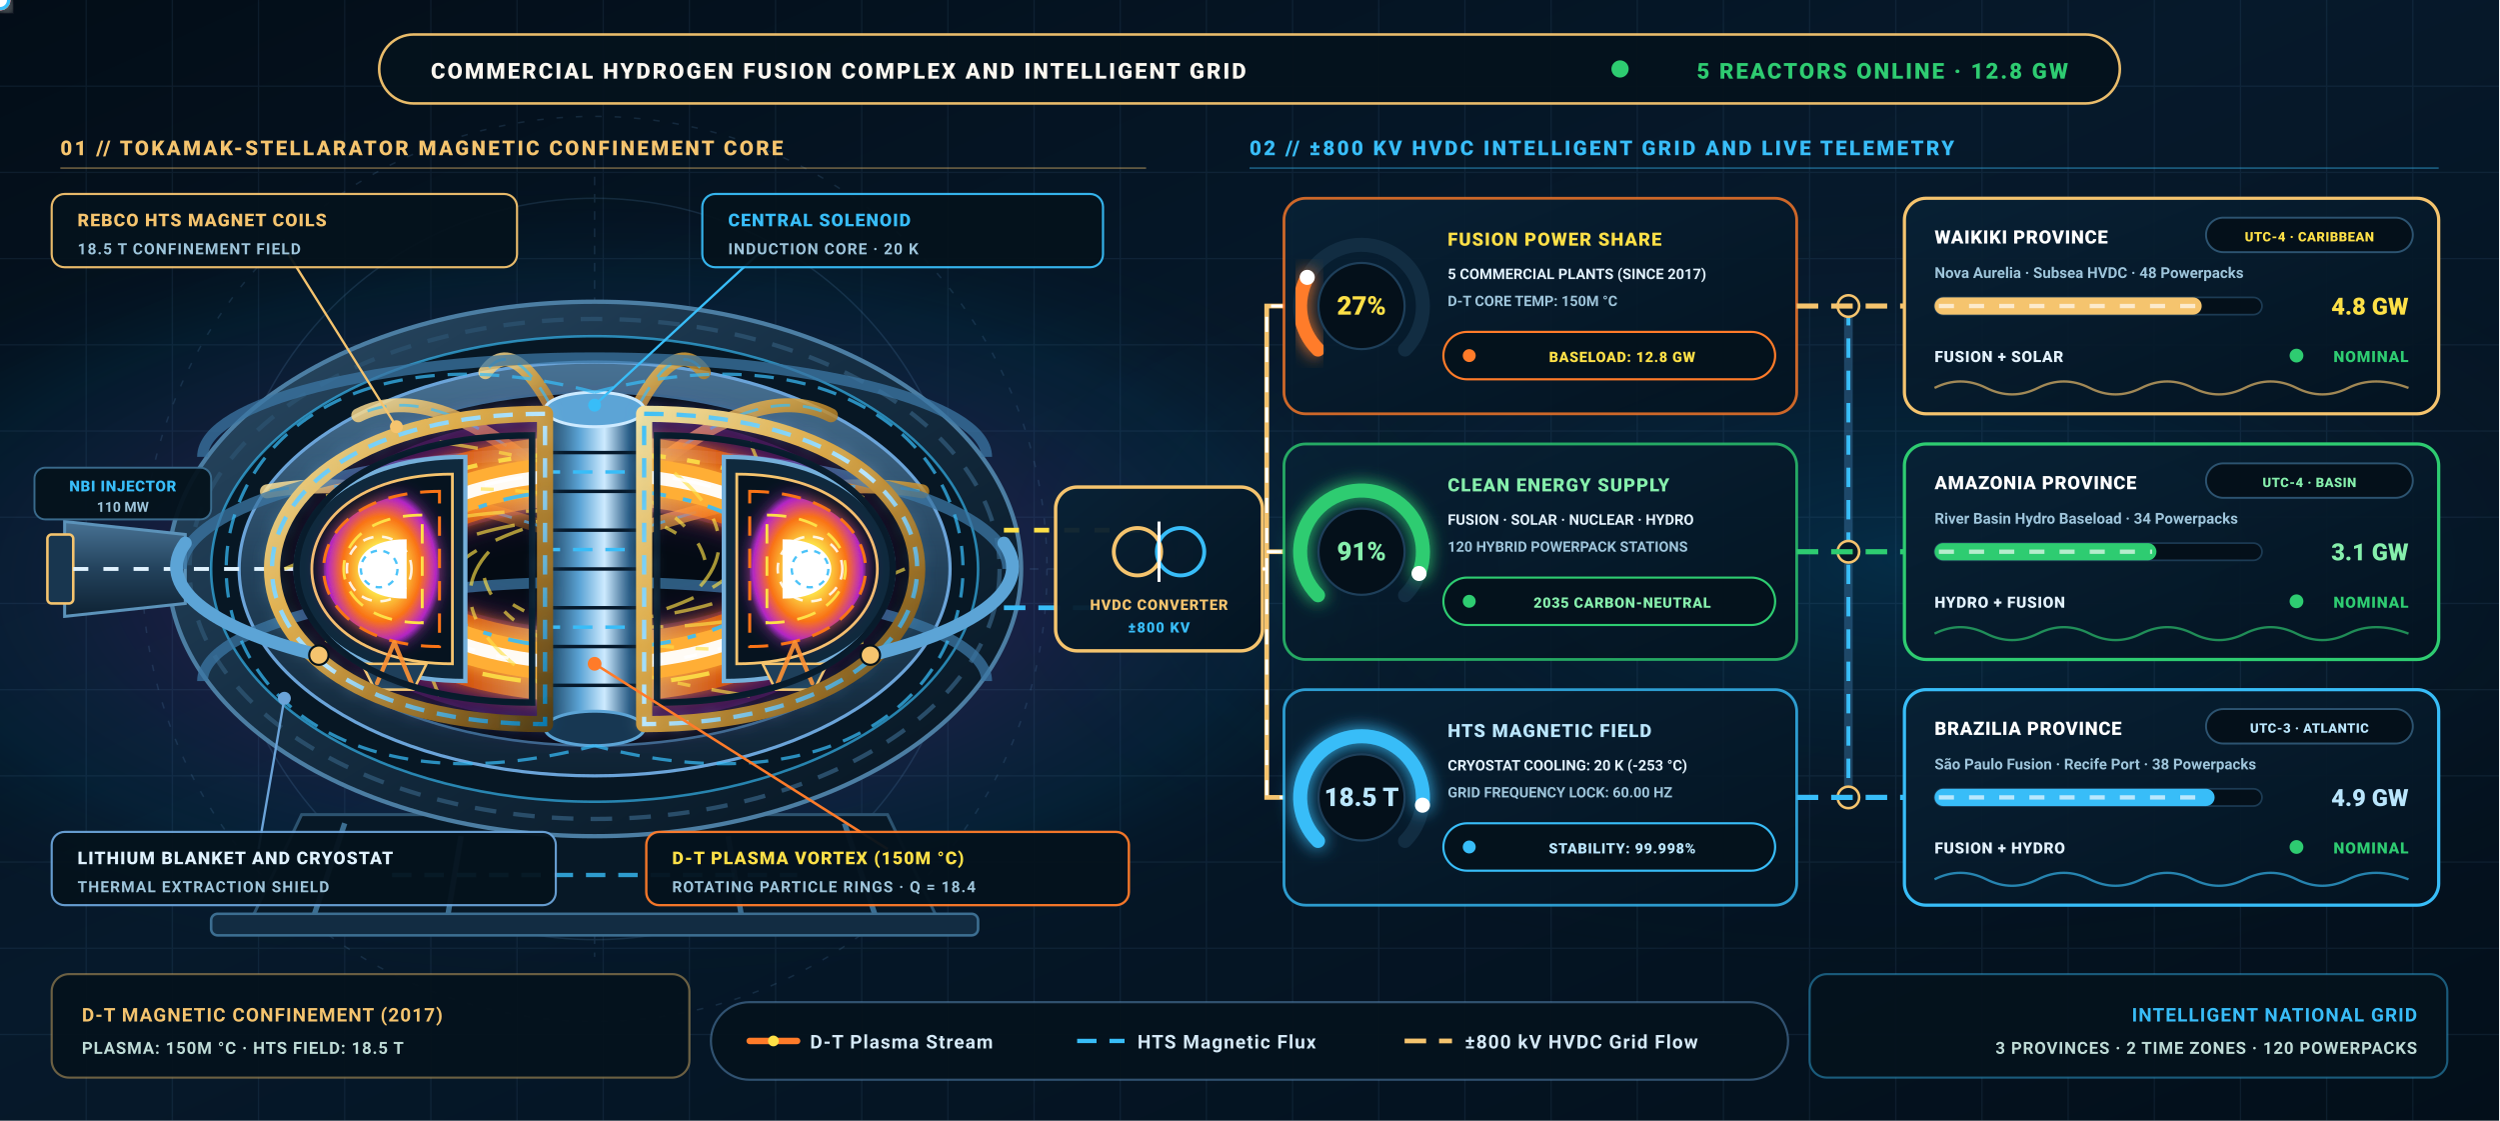
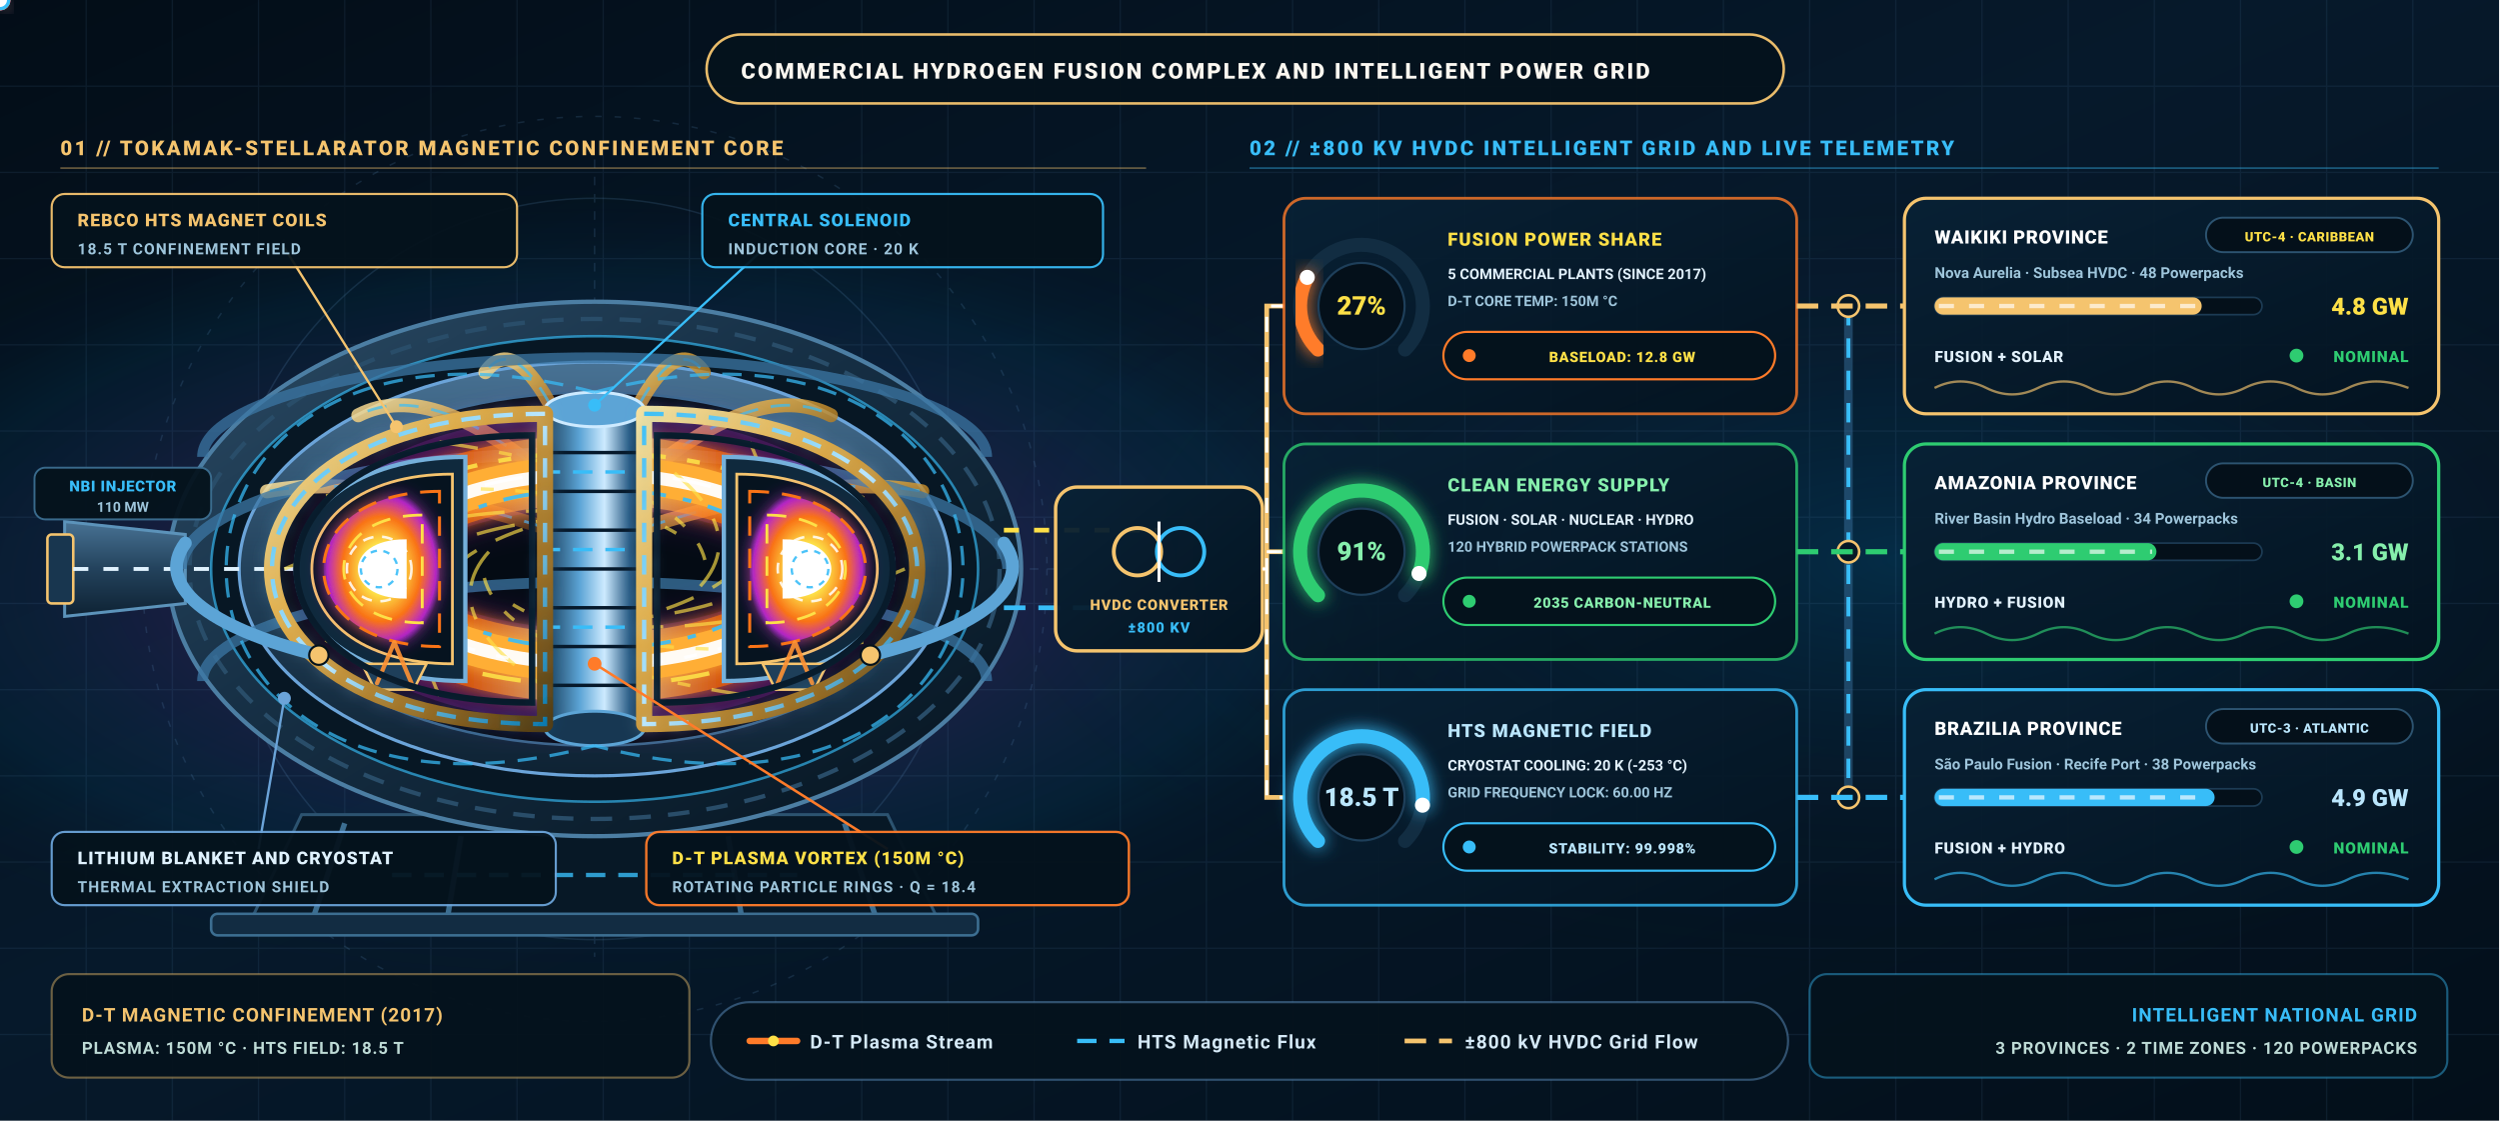
<svg xmlns="http://www.w3.org/2000/svg" class="ill" viewBox="0 0 1160 520">
  <defs>
    <clipPath id="fg-clip-en">
      <rect width="1160" height="520" />
    </clipPath>
    <clipPath id="fg-clip-en-plasma-torus">
      <path d="M126,264 A150,72 0 1,0 426,264 A150,72 0 1,0 126,264 Z M230,264 A46,21 0 1,1 322,264 A46,21 0 1,1 230,264 Z" fill-rule="evenodd" />
    </clipPath>
    <style>
            @keyframes fg-pulse {
                0%, 100% { opacity: 0.82; transform: scale(0.985); }
                50% { opacity: 1; transform: scale(1.025); }
            }
            @keyframes fg-core-pulse {
                0%, 100% { opacity: 0.78; stroke-width: 14px; }
                50% { opacity: 1; stroke-width: 20px; }
            }
            @keyframes fg-beacon {
                0%, 100% { opacity: 0.35; transform: scale(0.85); }
                50% { opacity: 1; transform: scale(1.35); }
            }
            @keyframes fg-dash-flow {
                to { stroke-dashoffset: -56; }
            }
            @keyframes fg-dash-rev {
                to { stroke-dashoffset: 56; }
            }
            @keyframes fg-flux-flow {
                to { stroke-dashoffset: -36; }
            }
            @keyframes fg-spin-cw {
                to { transform: rotate(360deg); }
            }
            @keyframes fg-spin-ccw {
                to { transform: rotate(-360deg); }
            }
            .plasma-pulse {
                transform-box: fill-box;
                transform-origin: center;
                animation: fg-pulse 3.2s ease-in-out infinite;
            }
            .core-pulse {
                animation: fg-core-pulse 2.6s ease-in-out infinite;
            }
            .beacon {
                transform-box: fill-box;
                transform-origin: center;
                animation: fg-beacon 2.4s ease-in-out infinite;
            }
            .particle-ring-cw {
                stroke-dasharray: 18 10 6 10;
                animation: fg-dash-flow 2.2s linear infinite;
            }
            .particle-ring-ccw {
                stroke-dasharray: 12 8 4 8;
                animation: fg-dash-rev 2.8s linear infinite;
            }
            .rotor-cw {
                transform-box: fill-box;
                transform-origin: center;
                animation: fg-spin-cw 14s linear infinite;
            }
            .rotor-ccw {
                transform-box: fill-box;
                transform-origin: center;
                animation: fg-spin-ccw 10s linear infinite;
            }
            .flux-line {
                stroke-dasharray: 9 6;
                animation: fg-flux-flow 2.4s linear infinite;
            }
            .grid-flow {
                stroke-dasharray: 10 6;
                animation: fg-dash-flow 1.8s linear infinite;
            }
            .grid-flow-fast {
                stroke-dasharray: 7 7;
                animation: fg-dash-flow 1.2s linear infinite;
            }
            @media (prefers-reduced-motion: reduce) {
                .plasma-pulse, .core-pulse, .beacon, .particle-ring-cw, .particle-ring-ccw,
                .rotor-cw, .rotor-ccw, .flux-line, .grid-flow, .grid-flow-fast {
                    animation: none !important;
                }
            }
            text {
                font-family: "Manrope", -apple-system, BlinkMacSystemFont, "Segoe UI", Roboto, sans-serif;
            }
        </style>
    <linearGradient id="fg-bg" x1="0%" y1="0%" x2="100%" y2="100%">
      <stop offset="0%" stop-color="#030d17" />
      <stop offset="45%" stop-color="#06192b" />
      <stop offset="100%" stop-color="#030f1a" />
    </linearGradient>
    <radialGradient id="fg-reactor-ambience" cx="24%" cy="52%" r="36%">
      <stop offset="0%" stop-color="#ff7b29" stop-opacity="0.28" />
      <stop offset="42%" stop-color="#a855f7" stop-opacity="0.14" />
      <stop offset="75%" stop-color="#0284c7" stop-opacity="0.08" />
      <stop offset="100%" stop-color="#030d17" stop-opacity="0" />
    </radialGradient>
    <radialGradient id="fg-grid-ambience" cx="76%" cy="50%" r="38%">
      <stop offset="0%" stop-color="#0284c7" stop-opacity="0.20" />
      <stop offset="55%" stop-color="#0f3d5e" stop-opacity="0.10" />
      <stop offset="100%" stop-color="#030d17" stop-opacity="0" />
    </radialGradient>
    <linearGradient id="fg-cryostat-shell" x1="0%" y1="0%" x2="100%" y2="100%">
      <stop offset="0%" stop-color="#2c4c66" />
      <stop offset="40%" stop-color="#173147" />
      <stop offset="80%" stop-color="#0b1d2c" />
      <stop offset="100%" stop-color="#06111b" />
    </linearGradient>
    <linearGradient id="fg-blanket-metal" x1="0%" y1="0%" x2="0%" y2="100%">
      <stop offset="0%" stop-color="#487294" />
      <stop offset="50%" stop-color="#23425c" />
      <stop offset="100%" stop-color="#0e2233" />
    </linearGradient>
    <linearGradient id="fg-hts-coil" x1="0%" y1="0%" x2="100%" y2="100%">
      <stop offset="0%" stop-color="#ffe299" />
      <stop offset="35%" stop-color="#e5a93c" />
      <stop offset="75%" stop-color="#9e6916" />
      <stop offset="100%" stop-color="#593808" />
    </linearGradient>
    <linearGradient id="fg-plasma-grad" x1="0%" y1="0%" x2="100%" y2="0%">
      <stop offset="0%" stop-color="#ec4899" />
      <stop offset="22%" stop-color="#ff6a00" />
      <stop offset="50%" stop-color="#fff3b0" />
      <stop offset="78%" stop-color="#ff6a00" />
      <stop offset="100%" stop-color="#a855f7" />
    </linearGradient>
    <radialGradient id="fg-d-section-plasma" cx="50%" cy="50%" r="52%">
      <stop offset="0%" stop-color="#ffffff" />
      <stop offset="32%" stop-color="#fde047" />
      <stop offset="65%" stop-color="#f97316" />
      <stop offset="90%" stop-color="#c026d3" stop-opacity="0.85" />
      <stop offset="100%" stop-color="#7e22ce" stop-opacity="0" />
    </radialGradient>
    <linearGradient id="fg-solenoid-cyl" x1="0%" y1="0%" x2="100%" y2="0%">
      <stop offset="0%" stop-color="#173752" />
      <stop offset="35%" stop-color="#5ca4d6" />
      <stop offset="60%" stop-color="#cdeaff" />
      <stop offset="85%" stop-color="#2a5c85" />
      <stop offset="100%" stop-color="#0d2236" />
    </linearGradient>
    <linearGradient id="fg-flux-grad" x1="0%" y1="0%" x2="100%" y2="100%">
      <stop offset="0%" stop-color="#38bdf8" stop-opacity="0.95" />
      <stop offset="50%" stop-color="#bae6fd" stop-opacity="1" />
      <stop offset="100%" stop-color="#0284c7" stop-opacity="0.85" />
    </linearGradient>
    <linearGradient id="fg-card-bg" x1="0%" y1="0%" x2="100%" y2="100%">
      <stop offset="0%" stop-color="#082135" stop-opacity="0.95" />
      <stop offset="100%" stop-color="#041320" stop-opacity="0.95" />
    </linearGradient>
    <filter id="fg-glow" x="-25%" y="-25%" width="150%" height="150%">
      <feGaussianBlur stdDeviation="4" result="blur" />
      <feComposite in="SourceGraphic" in2="blur" operator="over" />
    </filter>
    <filter id="fg-soft-glow" x="-35%" y="-35%" width="170%" height="170%">
      <feGaussianBlur stdDeviation="8" result="blur" />
      <feComposite in="SourceGraphic" in2="blur" operator="over" />
    </filter>
  </defs>
  <g clip-path="url(#fg-clip-en)">
    <rect width="1160" height="520" fill="url(#fg-bg)" />
    <rect width="1160" height="520" fill="url(#fg-reactor-ambience)" />
    <rect width="1160" height="520" fill="url(#fg-grid-ambience)" />
    <path d="M40,0 V520 M80,0 V520 M120,0 V520 M160,0 V520 M200,0 V520 M240,0 V520 M280,0 V520 M320,0 V520 M360,0 V520 M400,0 V520 M440,0 V520 M480,0 V520 M520,0 V520 M560,0 V520 M600,0 V520 M640,0 V520 M680,0 V520 M720,0 V520 M760,0 V520 M800,0 V520 M840,0 V520 M880,0 V520 M920,0 V520 M960,0 V520 M1000,0 V520 M1040,0 V520 M1080,0 V520 M1120,0 V520 M0,40 H1160 M0,80 H1160 M0,120 H1160 M0,160 H1160 M0,200 H1160 M0,240 H1160 M0,280 H1160 M0,320 H1160 M0,360 H1160 M0,400 H1160 M0,440 H1160 M0,480 H1160" stroke="#6BA4D9" stroke-width="0.6" opacity="0.09" />
    <g stroke="#6BA4D9" stroke-width="0.7" fill="none" opacity="0.16">
      <circle cx="276" cy="264" r="210" stroke-dasharray="3 6" />
      <circle cx="276" cy="264" r="172" />
      <line x1="54" y1="264" x2="498" y2="264" stroke-dasharray="4 4" />
      <line x1="276" y1="74" x2="276" y2="444" stroke-dasharray="4 4" />
    </g>
    <g font-size="9.5" font-weight="800" letter-spacing="1.1">
      <text x="28" y="72" fill="#f5c46e">01 // TOKAMAK-STELLARATOR MAGNETIC CONFINEMENT CORE</text>
      <line x1="28" y1="78" x2="532" y2="78" stroke="#f5c46e" stroke-width="0.8" opacity="0.4" />
      <text x="580" y="72" fill="#38bdf8">02 // ±800 KV HVDC INTELLIGENT GRID AND LIVE TELEMETRY</text>
      <line x1="580" y1="78" x2="1132" y2="78" stroke="#38bdf8" stroke-width="0.8" opacity="0.4" />
    </g>
    <g>
      <polygon points="116,428 140,378 412,378 436,428" fill="#071826" stroke="#2c5370" stroke-width="1.4" />
      <rect x="98" y="424" width="356" height="10" rx="3" fill="#122c42" stroke="#3c6e91" stroke-width="1.2" />
      <g stroke="#3c6e91" stroke-width="2.5">
        <line x1="160" y1="382" x2="146" y2="424" />
        <line x1="214" y1="388" x2="208" y2="424" />
        <line x1="338" y1="388" x2="344" y2="424" />
        <line x1="392" y1="382" x2="406" y2="424" />
      </g>
      <path d="M182,406 H370" stroke="#38bdf8" stroke-width="2" stroke-dasharray="6 4" class="flux-line" opacity="0.8" />
    </g>
    <g>
      <ellipse cx="276" cy="264" rx="198" ry="124" fill="url(#fg-cryostat-shell)" stroke="#4c7ea3" stroke-width="2" />
      <ellipse cx="276" cy="264" rx="188" ry="116" fill="none" stroke="#294d69" stroke-width="2" stroke-dasharray="10 8" />
      <ellipse cx="276" cy="264" rx="178" ry="108" fill="#071724" stroke="#38bdf8" stroke-width="1.2" stroke-opacity="0.65" />
      <ellipse cx="276" cy="264" rx="165" ry="96" fill="url(#fg-blanket-metal)" stroke="#6ba4d9" stroke-width="1.5" />
      <ellipse cx="276" cy="264" rx="152" ry="82" fill="#040b14" stroke="#3b698c" stroke-width="1.2" />
    </g>
    <g>
      <polygon points="30,242 86,248 86,280 30,286" fill="url(#fg-blanket-metal)" stroke="#5c93ba" stroke-width="1.4" />
      <rect x="22" y="248" width="12" height="32" rx="2" fill="#18364f" stroke="#f5c46e" stroke-width="1.2" />
      <line x1="34" y1="264" x2="140" y2="264" stroke="#38bdf8" stroke-width="4" opacity="0.35" filter="url(#fg-glow)" />
      <line x1="34" y1="264" x2="140" y2="264" stroke="#e0f2fe" stroke-width="1.8" stroke-dasharray="6 4" class="grid-flow-fast" />
      <g>
        <rect x="16" y="217" width="82" height="24" rx="5" fill="#04121c" stroke="#3c6e91" stroke-width="0.9" opacity="0.94" />
        <text x="57" y="228" fill="#38bdf8" font-size="7.0" font-weight="800" text-anchor="middle" letter-spacing="0.3">NBI INJECTOR</text>
        <text x="57" y="237.5" fill="#9ec5db" font-size="6.5" font-weight="700" text-anchor="middle">110 MW</text>
      </g>
    </g>
    <g>
      <path d="M251.9,244.5 Q172.2,219 123.9,228" fill="none" stroke="url(#fg-hts-coil)" stroke-width="6.5" stroke-linecap="round" opacity="0.82" />
      <path d="M251.9,244.5 Q172.2,219 123.9,228" fill="none" stroke="#38bdf8" stroke-width="1.3" stroke-dasharray="5 4" class="flux-line" opacity="0.7" />
      <path d="M258.6,225.4 Q201.1,174.8 166.3,192.7" fill="none" stroke="url(#fg-hts-coil)" stroke-width="6.5" stroke-linecap="round" opacity="0.82" />
      <path d="M258.6,225.4 Q201.1,174.8 166.3,192.7" fill="none" stroke="#38bdf8" stroke-width="1.3" stroke-dasharray="5 4" class="flux-line" opacity="0.7" />
      <path d="M268,214.5 Q241.4,149.9 225.3,172.7" fill="none" stroke="url(#fg-hts-coil)" stroke-width="6.5" stroke-linecap="round" opacity="0.82" />
      <path d="M268,214.5 Q241.4,149.9 225.3,172.7" fill="none" stroke="#38bdf8" stroke-width="1.3" stroke-dasharray="5 4" class="flux-line" opacity="0.7" />
      <path d="M284,214.5 Q310.6,149.9 326.7,172.7" fill="none" stroke="url(#fg-hts-coil)" stroke-width="6.5" stroke-linecap="round" opacity="0.82" />
      <path d="M284,214.5 Q310.6,149.9 326.7,172.7" fill="none" stroke="#38bdf8" stroke-width="1.3" stroke-dasharray="5 4" class="flux-line" opacity="0.7" />
      <path d="M293.4,225.4 Q350.9,174.8 385.7,192.7" fill="none" stroke="url(#fg-hts-coil)" stroke-width="6.5" stroke-linecap="round" opacity="0.82" />
      <path d="M293.4,225.4 Q350.9,174.8 385.7,192.7" fill="none" stroke="#38bdf8" stroke-width="1.3" stroke-dasharray="5 4" class="flux-line" opacity="0.7" />
      <path d="M300.1,244.5 Q379.8,219 428.1,228" fill="none" stroke="url(#fg-hts-coil)" stroke-width="6.5" stroke-linecap="round" opacity="0.82" />
      <path d="M300.1,244.5 Q379.8,219 428.1,228" fill="none" stroke="#38bdf8" stroke-width="1.3" stroke-dasharray="5 4" class="flux-line" opacity="0.7" />
    </g>
    <g fill="none">
      <path d="M94,212 A182,46 0 0,1 458,212" stroke="#3b76a3" stroke-width="5" opacity="0.75" />
      <path d="M84,264 A192,54 0 0,1 468,264" stroke="#3b76a3" stroke-width="5.5" opacity="0.75" />
      <path d="M94,316 A182,46 0 0,1 458,316" stroke="#3b76a3" stroke-width="5" opacity="0.75" />
    </g>
    <g class="plasma-pulse">
      <ellipse cx="276" cy="264" rx="112" ry="50" fill="none" stroke="#c026d3" stroke-width="44" opacity="0.32" filter="url(#fg-soft-glow)" />
      <ellipse cx="276" cy="264" rx="104" ry="46" fill="none" stroke="url(#fg-plasma-grad)" stroke-width="32" opacity="0.78" filter="url(#fg-glow)" />
      <ellipse cx="276" cy="264" rx="100" ry="44" fill="none" stroke="#ffae34" stroke-width="17" class="core-pulse" filter="url(#fg-glow)" />
      <ellipse cx="276" cy="264" rx="100" ry="44" fill="none" stroke="#ffffff" stroke-width="6" opacity="0.95" />
    </g>
    <g clip-path="url(#fg-clip-en-plasma-torus)">
      <path d="M420,264 Q332.2,301.7 258.2,286.6" fill="none" stroke="#fde047" stroke-width="1.6" stroke-dasharray="7 5" class="particle-ring-cw" opacity="0.65" />
      <path d="M400.7,298 Q284.5,309.8 236.2,279.4" fill="none" stroke="#fde047" stroke-width="1.6" stroke-dasharray="7 5" class="particle-ring-cw" opacity="0.65" />
      <path d="M348,322.9 Q234.6,305.7 224.8,268.2" fill="none" stroke="#fde047" stroke-width="1.6" stroke-dasharray="7 5" class="particle-ring-cw" opacity="0.65" />
      <path d="M276,332 Q195.7,290.4 227.1,255.8" fill="none" stroke="#fde047" stroke-width="1.6" stroke-dasharray="7 5" class="particle-ring-cw" opacity="0.65" />
      <path d="M204,322.9 Q178.4,268 242.6,245.6" fill="none" stroke="#fde047" stroke-width="1.6" stroke-dasharray="7 5" class="particle-ring-cw" opacity="0.65" />
      <path d="M151.3,298 Q187.2,244.6 267,240.4" fill="none" stroke="#fde047" stroke-width="1.6" stroke-dasharray="7 5" class="particle-ring-cw" opacity="0.65" />
      <path d="M132,264 Q219.8,226.3 293.8,241.4" fill="none" stroke="#fde047" stroke-width="1.6" stroke-dasharray="7 5" class="particle-ring-cw" opacity="0.65" />
      <path d="M151.3,230 Q267.5,218.2 315.8,248.6" fill="none" stroke="#fde047" stroke-width="1.6" stroke-dasharray="7 5" class="particle-ring-cw" opacity="0.65" />
      <path d="M204,205.1 Q317.4,222.3 327.2,259.8" fill="none" stroke="#fde047" stroke-width="1.6" stroke-dasharray="7 5" class="particle-ring-cw" opacity="0.65" />
      <path d="M276,196 Q356.3,237.6 324.9,272.2" fill="none" stroke="#fde047" stroke-width="1.6" stroke-dasharray="7 5" class="particle-ring-cw" opacity="0.65" />
      <path d="M348,205.1 Q373.6,260 309.4,282.4" fill="none" stroke="#fde047" stroke-width="1.6" stroke-dasharray="7 5" class="particle-ring-cw" opacity="0.65" />
      <path d="M400.7,230 Q364.8,283.4 285,287.6" fill="none" stroke="#fde047" stroke-width="1.6" stroke-dasharray="7 5" class="particle-ring-cw" opacity="0.65" />
    </g>
    <g fill="none">
      <ellipse id="fg-orbit-1-en" cx="276" cy="264" rx="120" ry="54" stroke="#fde047" stroke-width="2" class="particle-ring-cw" opacity="0.9" />
      <ellipse id="fg-orbit-2-en" cx="276" cy="264" rx="85" ry="37" stroke="#38bdf8" stroke-width="1.8" class="particle-ring-ccw" opacity="0.9" />
      <ellipse id="fg-orbit-3-en" cx="276" cy="264" rx="102" ry="45" stroke="#ffffff" stroke-width="1.5" stroke-dasharray="10 14" class="particle-ring-cw" opacity="0.85" />
    </g>
    <g filter="url(#fg-glow)">
      <circle r="4" fill="#ffffff" stroke="#f97316" stroke-width="1.5">
        <animateMotion dur="3.4s" repeatCount="indefinite">
          <mpath href="#fg-orbit-1-en" />
        </animateMotion>
      </circle>
      <circle r="3.5" fill="#fde047">
        <animateMotion dur="3.4s" begin="-1.7s" repeatCount="indefinite">
          <mpath href="#fg-orbit-1-en" />
        </animateMotion>
      </circle>
      <circle r="3.5" fill="#38bdf8" stroke="#ffffff" stroke-width="1">
        <animateMotion dur="2.8s" repeatCount="indefinite">
          <mpath href="#fg-orbit-2-en" />
        </animateMotion>
      </circle>
      <circle r="3" fill="#e0f2fe">
        <animateMotion dur="2.8s" begin="-1.4s" repeatCount="indefinite">
          <mpath href="#fg-orbit-2-en" />
        </animateMotion>
      </circle>
      <circle r="4.2" fill="#fffbeb" stroke="#ec4899" stroke-width="1.4">
        <animateMotion dur="2.2s" repeatCount="indefinite">
          <mpath href="#fg-orbit-3-en" />
        </animateMotion>
      </circle>
    </g>
    <g>
      <path d="M216,212 C111,212 111,316 216,316 Z" fill="#0f293d" stroke="#75b0db" stroke-width="2" />
      <path d="M210,220 C123,220 123,308 210,308 Z" fill="#06131f" stroke="#f5c46e" stroke-width="1.3" />
      <path d="M204,228 C132.3,228 132.3,300 204,300 Z" fill="url(#fg-d-section-plasma)" class="plasma-pulse" filter="url(#fg-glow)" />
      <path d="M204,228 C132.3,228 132.3,300 204,300 Z" fill="none" stroke="#f97316" stroke-width="1.4" stroke-dasharray="4 3" class="flux-line" />
      <path d="M196,239 C147.4,239 147.4,289 196,289 Z" fill="none" stroke="#fde047" stroke-width="1.3" stroke-dasharray="3 3" class="flux-line" />
      <path d="M188,251 C159.8,251 159.8,277 188,277 Z" fill="#ffffff" stroke="#ffffff" stroke-width="1.5" />
      <g transform="translate(176, 264)">
        <circle r="15" fill="none" stroke="#ffffff" stroke-width="1.2" stroke-dasharray="5 4" class="rotor-cw" opacity="0.85" />
        <circle r="8.5" fill="none" stroke="#38bdf8" stroke-width="1.1" stroke-dasharray="3 3" class="rotor-ccw" opacity="0.9" />
        <circle r="2.8" fill="#ffffff" />
      </g>
      <path d="M168,308 L174,320 L192,320 L198,308 Z" fill="#1e3f5a" stroke="#f5c46e" stroke-width="1.2" />
      <path d="M183,298 L175,317 M183,298 L191,317" stroke="#ff9233" stroke-width="2" stroke-linecap="round" opacity="0.9" />
    </g>
    <g>
      <path d="M336,212 C441,212 441,316 336,316 Z" fill="#0f293d" stroke="#75b0db" stroke-width="2" />
      <path d="M342,220 C429,220 429,308 342,308 Z" fill="#06131f" stroke="#f5c46e" stroke-width="1.3" />
      <path d="M348,228 C419.7,228 419.7,300 348,300 Z" fill="url(#fg-d-section-plasma)" class="plasma-pulse" filter="url(#fg-glow)" />
      <path d="M348,228 C419.7,228 419.7,300 348,300 Z" fill="none" stroke="#f97316" stroke-width="1.4" stroke-dasharray="4 3" class="flux-line" />
      <path d="M356,239 C404.6,239 404.6,289 356,289 Z" fill="none" stroke="#fde047" stroke-width="1.3" stroke-dasharray="3 3" class="flux-line" />
      <path d="M364,251 C392.2,251 392.2,277 364,277 Z" fill="#ffffff" stroke="#ffffff" stroke-width="1.5" />
      <g transform="translate(376, 264)">
        <circle r="15" fill="none" stroke="#ffffff" stroke-width="1.2" stroke-dasharray="5 4" class="rotor-cw" opacity="0.85" />
        <circle r="8.5" fill="none" stroke="#38bdf8" stroke-width="1.1" stroke-dasharray="3 3" class="rotor-ccw" opacity="0.9" />
        <circle r="2.8" fill="#ffffff" />
      </g>
      <path d="M354,308 L360,320 L378,320 L384,308 Z" fill="#1e3f5a" stroke="#f5c46e" stroke-width="1.2" />
      <path d="M369,298 L361,317 M369,298 L377,317" stroke="#ff9233" stroke-width="2" stroke-linecap="round" opacity="0.9" />
    </g>
    <g>
      <rect x="253" y="190" width="46" height="148" rx="6" fill="url(#fg-solenoid-cyl)" stroke="#8fd3ff" stroke-width="1.8" />
      <g stroke="#06192b" stroke-width="1.6">
        <line x1="253" y1="210" x2="299" y2="210" />
        <line x1="253" y1="228" x2="299" y2="228" />
        <line x1="253" y1="246" x2="299" y2="246" />
        <line x1="253" y1="264" x2="299" y2="264" />
        <line x1="253" y1="282" x2="299" y2="282" />
        <line x1="253" y1="300" x2="299" y2="300" />
        <line x1="253" y1="318" x2="299" y2="318" />
      </g>
      <g stroke="#38bdf8" stroke-width="1.6" stroke-dasharray="5 3" class="flux-line">
        <line x1="251" y1="219" x2="301" y2="219" />
        <line x1="251" y1="255" x2="301" y2="255" />
        <line x1="251" y1="291" x2="301" y2="291" />
      </g>
      <ellipse cx="276" cy="190" rx="23" ry="8" fill="#5ca4d6" stroke="#cdeaff" stroke-width="1.4" />
      <ellipse cx="276" cy="338" rx="23" ry="8" fill="#173752" stroke="#5ca4d6" stroke-width="1.4" />
    </g>
    <g>
      <path d="M253,192 C84,192 84,336 253,336 Z" fill="none" stroke="url(#fg-hts-coil)" stroke-width="7.5" stroke-linejoin="round" />
      <path d="M247,202 C101.1,202 101.1,326 247,326 Z" fill="none" stroke="#081b2b" stroke-width="3" />
      <path d="M299,192 C468,192 468,336 299,336 Z" fill="none" stroke="url(#fg-hts-coil)" stroke-width="7.5" stroke-linejoin="round" />
      <path d="M305,202 C450.9,202 450.9,326 305,326 Z" fill="none" stroke="#081b2b" stroke-width="3" />
      <path d="M253,192 C84,192 84,336 253,336 Z" fill="none" stroke="url(#fg-flux-grad)" stroke-width="2" class="flux-line" filter="url(#fg-glow)" />
      <path d="M299,192 C468,192 468,336 299,336 Z" fill="none" stroke="url(#fg-flux-grad)" stroke-width="2" class="flux-line" filter="url(#fg-glow)" />
      <path d="M276,182 C48,122 48,406 276,346" fill="none" stroke="#38bdf8" stroke-width="1.5" class="flux-line" opacity="0.72" />
      <path d="M276,182 C504,122 504,406 276,346" fill="none" stroke="#38bdf8" stroke-width="1.5" class="flux-line" opacity="0.72" />
      <path d="M86,252 A190,54 0 0,0 148,304" fill="none" stroke="#5ca4d6" stroke-width="6" stroke-linecap="round" />
      <path d="M466,252 A190,54 0 0,1 404,304" fill="none" stroke="#5ca4d6" stroke-width="6" stroke-linecap="round" />
      <circle cx="148" cy="304" r="4.5" fill="#f5c46e" stroke="#04121c" stroke-width="1" />
      <circle cx="404" cy="304" r="4.5" fill="#f5c46e" stroke="#04121c" stroke-width="1" />
    </g>
    <g font-size="8.2" font-weight="800" letter-spacing="0.5">
      <g>
        <line x1="184" y1="198" x2="132" y2="115" stroke="#f5c46e" stroke-width="1.1" />
        <circle cx="184" cy="198" r="3" fill="#f5c46e" />
        <rect x="24" y="90" width="216" height="34" rx="6" fill="#04121c" stroke="#f5c46e" stroke-width="1" opacity="0.94" />
        <text x="36" y="105" fill="#f5c46e">REBCO HTS MAGNET COILS</text>
        <text x="36" y="118" fill="#9ec5db" font-size="7.2" font-weight="600">18.5 T CONFINEMENT FIELD</text>
      </g>
      <g>
        <line x1="276" y1="188" x2="355" y2="115" stroke="#38bdf8" stroke-width="1.1" />
        <circle cx="276" cy="188" r="3" fill="#38bdf8" />
        <rect x="326" y="90" width="186" height="34" rx="6" fill="#04121c" stroke="#38bdf8" stroke-width="1" opacity="0.94" />
        <text x="338" y="105" fill="#38bdf8">CENTRAL SOLENOID</text>
        <text x="338" y="118" fill="#9ec5db" font-size="7.2" font-weight="600">INDUCTION CORE · 20 K</text>
      </g>
      <g>
        <line x1="132" y1="324" x2="120" y2="394" stroke="#6BA4D9" stroke-width="1.1" />
        <circle cx="132" cy="324" r="3" fill="#6BA4D9" />
        <rect x="24" y="386" width="234" height="34" rx="6" fill="#04121c" stroke="#6BA4D9" stroke-width="1" opacity="0.94" />
        <text x="36" y="401" fill="#e0f2fe">LITHIUM BLANKET AND CRYOSTAT</text>
        <text x="36" y="414" fill="#9ec5db" font-size="7.2" font-weight="600">THERMAL EXTRACTION SHIELD</text>
      </g>
      <g>
        <line x1="276" y1="308" x2="412" y2="394" stroke="#ff7b29" stroke-width="1.2" />
        <circle cx="276" cy="308" r="3.2" fill="#ff7b29" />
        <rect x="300" y="386" width="224" height="34" rx="6" fill="#04121c" stroke="#ff7b29" stroke-width="1.1" opacity="0.95" />
        <text x="312" y="401" fill="#fde047">D-T PLASMA VORTEX (150M °C)</text>
        <text x="312" y="414" fill="#9ec5db" font-size="7.2" font-weight="600">ROTATING PARTICLE RINGS · Q = 18.4</text>
      </g>
    </g>
    <g>
      <path d="M466,246 H538" stroke="#ff7b29" stroke-width="5" opacity="0.32" filter="url(#fg-glow)" />
      <path d="M466,282 H538" stroke="#38bdf8" stroke-width="5" opacity="0.32" filter="url(#fg-glow)" />
      <path d="M466,246 H538" stroke="#fde047" stroke-width="2.2" stroke-dasharray="8 5" class="grid-flow-fast" />
      <path d="M466,282 H538" stroke="#38bdf8" stroke-width="2.2" stroke-dasharray="8 5" class="grid-flow" />
      <rect x="490" y="226" width="96" height="76" rx="10" fill="url(#fg-card-bg)" stroke="#f5c46e" stroke-width="1.6" />
      <circle cx="528" cy="256" r="11" fill="none" stroke="#f5c46e" stroke-width="1.8" />
      <circle cx="548" cy="256" r="11" fill="none" stroke="#38bdf8" stroke-width="1.8" />
      <line x1="538" y1="242" x2="538" y2="270" stroke="#ffffff" stroke-width="1.4" />
      <text x="538" y="283" fill="#f5c46e" font-size="6.8" font-weight="800" text-anchor="middle" letter-spacing="0.4">HVDC CONVERTER</text>
      <text x="538" y="293.5" fill="#38bdf8" font-size="6.7" font-weight="800" text-anchor="middle" letter-spacing="0.5">±800 KV</text>
    </g>
    <g fill="none">
      <path d="M586,264 H588 V142 H596 M588,256 H596 M588,264 V370 H596" stroke="#f5c46e" stroke-width="2.2" />
      <path d="M586,264 H588 V142 H596 M588,256 H596 M588,264 V370 H596" stroke="#ffffff" stroke-width="1.4" class="grid-flow-fast" />
    </g>
    <g>
      <rect x="596" y="92" width="238" height="100" rx="10" fill="url(#fg-card-bg)" stroke="#ff7b29" stroke-width="1.3" stroke-opacity="0.8" />
      <path d="M611.8,162.2 A28.5,28.5 0 1 1 652.2,162.2" fill="none" stroke="#122d42" stroke-width="6.5" stroke-linecap="round" />
      <path d="M611.8,162.2 A28.5,28.5 0 0 1 606.8,128.7" fill="none" stroke="#ff7b29" stroke-width="6.5" stroke-linecap="round" filter="url(#fg-glow)" />
      <circle cx="606.8" cy="128.7" r="3.5" fill="#ffffff" class="beacon" />
      <circle cx="632" cy="142" r="20" fill="#04101a" stroke="#1e3f5a" stroke-width="1" />
      <text x="632" y="146" fill="#fde047" font-size="12" font-weight="800" text-anchor="middle">27%</text>
      <text x="672" y="114" fill="#fde047" font-size="8.5" font-weight="800" letter-spacing="0.5">FUSION POWER SHARE</text>
      <text x="672" y="129.5" fill="#e2f1fc" font-size="6.8" font-weight="600">5 COMMERCIAL PLANTS (SINCE 2017)</text>
      <text x="672" y="142" fill="#9ec5db" font-size="6.7" font-weight="600">D-T CORE TEMP: 150M °C</text>
      <rect x="670" y="154" width="154" height="22" rx="11" fill="#04121c" stroke="#ff7b29" stroke-width="1" />
      <circle cx="682" cy="165" r="3" fill="#ff7b29" class="beacon" />
      <text x="753" y="168" fill="#fde047" font-size="6.7" font-weight="800" text-anchor="middle" letter-spacing="0.3">BASELOAD: 12.8 GW</text>
    </g>
    <g>
      <rect x="596" y="206" width="238" height="100" rx="10" fill="url(#fg-card-bg)" stroke="#2ecc71" stroke-width="1.3" stroke-opacity="0.8" />
      <path d="M611.8,276.2 A28.5,28.5 0 1 1 652.2,276.2" fill="none" stroke="#122d42" stroke-width="6.5" stroke-linecap="round" />
      <path d="M611.8,276.2 A28.5,28.5 0 1 1 658.7,266.1" fill="none" stroke="#2ecc71" stroke-width="6.5" stroke-linecap="round" filter="url(#fg-glow)" />
      <circle cx="658.7" cy="266.1" r="3.5" fill="#ffffff" class="beacon" />
      <circle cx="632" cy="256" r="20" fill="#04101a" stroke="#1e3f5a" stroke-width="1" />
      <text x="632" y="260" fill="#86efac" font-size="12" font-weight="800" text-anchor="middle">91%</text>
      <text x="672" y="228" fill="#86efac" font-size="8.5" font-weight="800" letter-spacing="0.5">CLEAN ENERGY SUPPLY</text>
      <text x="672" y="243.5" fill="#e2f1fc" font-size="6.8" font-weight="600">FUSION · SOLAR · NUCLEAR · HYDRO</text>
      <text x="672" y="256" fill="#9ec5db" font-size="6.7" font-weight="600">120 HYBRID POWERPACK STATIONS</text>
      <rect x="670" y="268" width="154" height="22" rx="11" fill="#04121c" stroke="#2ecc71" stroke-width="1" />
      <circle cx="682" cy="279" r="3" fill="#2ecc71" class="beacon" />
      <text x="753" y="282" fill="#86efac" font-size="6.7" font-weight="800" text-anchor="middle" letter-spacing="0.3">2035 CARBON-NEUTRAL</text>
    </g>
    <g>
      <rect x="596" y="320" width="238" height="100" rx="10" fill="url(#fg-card-bg)" stroke="#38bdf8" stroke-width="1.3" stroke-opacity="0.8" />
      <path d="M611.8,390.2 A28.5,28.5 0 1 1 652.2,390.2" fill="none" stroke="#122d42" stroke-width="6.5" stroke-linecap="round" />
      <path d="M611.8,390.2 A28.5,28.5 0 1 1 660.3,373.6" fill="none" stroke="#38bdf8" stroke-width="6.5" stroke-linecap="round" filter="url(#fg-glow)" />
      <circle cx="660.3" cy="373.6" r="3.5" fill="#ffffff" class="beacon" />
      <circle cx="632" cy="370" r="20" fill="#04101a" stroke="#1e3f5a" stroke-width="1" />
      <text x="632" y="374" fill="#bae6fd" font-size="12" font-weight="800" text-anchor="middle">18.5 T</text>
      <text x="672" y="342" fill="#bae6fd" font-size="8.5" font-weight="800" letter-spacing="0.5">HTS MAGNETIC FIELD</text>
      <text x="672" y="357.5" fill="#e2f1fc" font-size="6.8" font-weight="600">CRYOSTAT COOLING: 20 K (-253 °C)</text>
      <text x="672" y="370" fill="#9ec5db" font-size="6.7" font-weight="600">GRID FREQUENCY LOCK: 60.00 HZ</text>
      <rect x="670" y="382" width="154" height="22" rx="11" fill="#04121c" stroke="#38bdf8" stroke-width="1" />
      <circle cx="682" cy="393" r="3" fill="#38bdf8" class="beacon" />
      <text x="753" y="396" fill="#bae6fd" font-size="6.7" font-weight="800" text-anchor="middle" letter-spacing="0.3">STABILITY: 99.998%</text>
    </g>
    <g fill="none">
      <path id="fg-tie-bus-en" d="M858,142 V370" stroke="#3b76a3" stroke-width="4" opacity="0.45" />
      <path d="M858,142 V370" stroke="#38bdf8" stroke-width="1.8" stroke-dasharray="6 5" class="flux-line" />
      <g stroke="#f5c46e" stroke-width="1.2" fill="#061826">
        <circle cx="858" cy="142" r="5" />
        <circle cx="858" cy="256" r="5" />
        <circle cx="858" cy="370" r="5" />
      </g>
-       <circle r="3.5" fill="#ffffff" filter="url(#fg-glow)">
+       <circle r="3.5" fill="#ffffff">
        <animateMotion dur="3.6s" repeatCount="indefinite" keyPoints="0;1;0" keyTimes="0;0.5;1" calcMode="linear">
          <mpath href="#fg-tie-bus-en" />
        </animateMotion>
      </circle>
    </g>
    <g>
      <path id="fg-corr-waikiki-en" d="M834,142 C852,142 862,142 884,142" fill="none" stroke="#f5c46e" stroke-width="5" opacity="0.25" filter="url(#fg-glow)" />
      <path d="M834,142 C852,142 862,142 884,142" fill="none" stroke="#f5c46e" stroke-width="2.4" class="grid-flow" />
-       <circle r="4" fill="#ffffff" stroke="#f5c46e" stroke-width="1.5" filter="url(#fg-glow)">
+       <circle r="4" fill="#ffffff" stroke="#f5c46e" stroke-width="1.5">
        <animateMotion dur="2.2s" repeatCount="indefinite">
          <mpath href="#fg-corr-waikiki-en" />
        </animateMotion>
      </circle>
    </g>
    <g>
      <path id="fg-corr-amazonia-en" d="M834,256 C852,256 862,256 884,256" fill="none" stroke="#2ecc71" stroke-width="5" opacity="0.25" filter="url(#fg-glow)" />
      <path d="M834,256 C852,256 862,256 884,256" fill="none" stroke="#2ecc71" stroke-width="2.4" class="grid-flow" />
-       <circle r="4" fill="#ffffff" stroke="#2ecc71" stroke-width="1.5" filter="url(#fg-glow)">
+       <circle r="4" fill="#ffffff" stroke="#2ecc71" stroke-width="1.5">
        <animateMotion dur="2.5s" repeatCount="indefinite">
          <mpath href="#fg-corr-amazonia-en" />
        </animateMotion>
      </circle>
    </g>
    <g>
      <path id="fg-corr-brazilia-en" d="M834,370 C852,370 862,370 884,370" fill="none" stroke="#38bdf8" stroke-width="5" opacity="0.25" filter="url(#fg-glow)" />
      <path d="M834,370 C852,370 862,370 884,370" fill="none" stroke="#38bdf8" stroke-width="2.4" class="grid-flow" />
-       <circle r="4" fill="#ffffff" stroke="#38bdf8" stroke-width="1.5" filter="url(#fg-glow)">
+       <circle r="4" fill="#ffffff" stroke="#38bdf8" stroke-width="1.5">
        <animateMotion dur="2.0s" repeatCount="indefinite">
          <mpath href="#fg-corr-brazilia-en" />
        </animateMotion>
      </circle>
    </g>
    <g>
      <rect x="884" y="92" width="248" height="100" rx="10" fill="url(#fg-card-bg)" stroke="#f5c46e" stroke-width="1.5" />
      <text x="898" y="113" fill="#ffffff" font-size="8.6" font-weight="800" letter-spacing="0.3">WAIKIKI PROVINCE</text>
      <rect x="1024" y="101" width="96" height="16" rx="8" fill="#04101a" stroke="#2c5370" stroke-width="0.9" />
      <text x="1072" y="112" fill="#fde047" font-size="6.1" font-weight="800" text-anchor="middle" letter-spacing="0.2">UTC-4 · CARIBBEAN</text>
      <text x="898" y="129" fill="#9ec5db" font-size="7.0" font-weight="600">Nova Aurelia · Subsea HVDC · 48 Powerpacks</text>
      <rect x="898" y="138" width="152" height="8" rx="4" fill="#04101a" stroke="#1c3b54" stroke-width="0.8" />
      <rect x="898" y="138" width="124" height="8" rx="4" fill="#f5c46e" />
      <line x1="900" y1="142" x2="1020" y2="142" stroke="#ffffff" stroke-width="2" stroke-dasharray="6 8" class="grid-flow-fast" opacity="0.65" />
      <text x="1118" y="146" fill="#fde047" font-size="11" font-weight="800" text-anchor="end">4.8 GW</text>
      <text x="898" y="168" fill="#e2f1fc" font-size="7.2" font-weight="800" letter-spacing="0.3">FUSION + SOLAR</text>
      <circle cx="1066" cy="165" r="3.2" fill="#2ecc71" class="beacon" />
      <text x="1118" y="168" fill="#2ecc71" font-size="7.2" font-weight="800" text-anchor="end" letter-spacing="0.4">NOMINAL</text>
      <path d="M898,180 Q910,174 922,180 T946,180 T970,180 T994,180 T1018,180 T1042,180 T1066,180 T1090,180 T1118,180" fill="none" stroke="#f5c46e" stroke-width="1.1" opacity="0.65" />
    </g>
    <g>
      <rect x="884" y="206" width="248" height="100" rx="10" fill="url(#fg-card-bg)" stroke="#2ecc71" stroke-width="1.5" />
      <text x="898" y="227" fill="#ffffff" font-size="8.6" font-weight="800" letter-spacing="0.3">AMAZONIA PROVINCE</text>
      <rect x="1024" y="215" width="96" height="16" rx="8" fill="#04101a" stroke="#2c5370" stroke-width="0.9" />
      <text x="1072" y="226" fill="#86efac" font-size="6.1" font-weight="800" text-anchor="middle" letter-spacing="0.2">UTC-4 · BASIN</text>
      <text x="898" y="243" fill="#9ec5db" font-size="7.0" font-weight="600">River Basin Hydro Baseload · 34 Powerpacks</text>
      <rect x="898" y="252" width="152" height="8" rx="4" fill="#04101a" stroke="#1c3b54" stroke-width="0.8" />
      <rect x="898" y="252" width="103" height="8" rx="4" fill="#2ecc71" />
      <line x1="900" y1="256" x2="999" y2="256" stroke="#ffffff" stroke-width="2" stroke-dasharray="6 8" class="grid-flow-fast" opacity="0.65" />
      <text x="1118" y="260" fill="#86efac" font-size="11" font-weight="800" text-anchor="end">3.1 GW</text>
      <text x="898" y="282" fill="#e2f1fc" font-size="7.2" font-weight="800" letter-spacing="0.3">HYDRO + FUSION</text>
      <circle cx="1066" cy="279" r="3.2" fill="#2ecc71" class="beacon" />
      <text x="1118" y="282" fill="#2ecc71" font-size="7.2" font-weight="800" text-anchor="end" letter-spacing="0.4">NOMINAL</text>
      <path d="M898,294 Q910,288 922,294 T946,294 T970,294 T994,294 T1018,294 T1042,294 T1066,294 T1090,294 T1118,294" fill="none" stroke="#2ecc71" stroke-width="1.1" opacity="0.65" />
    </g>
    <g>
      <rect x="884" y="320" width="248" height="100" rx="10" fill="url(#fg-card-bg)" stroke="#38bdf8" stroke-width="1.5" />
      <text x="898" y="341" fill="#ffffff" font-size="8.6" font-weight="800" letter-spacing="0.3">BRAZILIA PROVINCE</text>
      <rect x="1024" y="329" width="96" height="16" rx="8" fill="#04101a" stroke="#2c5370" stroke-width="0.9" />
      <text x="1072" y="340" fill="#bae6fd" font-size="6.1" font-weight="800" text-anchor="middle" letter-spacing="0.2">UTC-3 · ATLANTIC</text>
      <text x="898" y="357" fill="#9ec5db" font-size="7.0" font-weight="600">São Paulo Fusion · Recife Port · 38 Powerpacks</text>
      <rect x="898" y="366" width="152" height="8" rx="4" fill="#04101a" stroke="#1c3b54" stroke-width="0.8" />
      <rect x="898" y="366" width="130" height="8" rx="4" fill="#38bdf8" />
      <line x1="900" y1="370" x2="1026" y2="370" stroke="#ffffff" stroke-width="2" stroke-dasharray="6 8" class="grid-flow-fast" opacity="0.65" />
      <text x="1118" y="374" fill="#bae6fd" font-size="11" font-weight="800" text-anchor="end">4.9 GW</text>
      <text x="898" y="396" fill="#e2f1fc" font-size="7.2" font-weight="800" letter-spacing="0.3">FUSION + HYDRO</text>
      <circle cx="1066" cy="393" r="3.2" fill="#2ecc71" class="beacon" />
      <text x="1118" y="396" fill="#2ecc71" font-size="7.2" font-weight="800" text-anchor="end" letter-spacing="0.4">NOMINAL</text>
      <path d="M898,408 Q910,402 922,408 T946,408 T970,408 T994,408 T1018,408 T1042,408 T1066,408 T1090,408 T1118,408" fill="none" stroke="#38bdf8" stroke-width="1.1" opacity="0.65" />
    </g>
    <g font-size="10.2" font-weight="800" letter-spacing="1.0">
-       <rect x="176" y="16" width="808" height="32" rx="16" fill="#04121c" stroke="#f5c46e" stroke-width="1.2" opacity="0.95" />
-       <text x="200" y="36.5" fill="#fbf7f0">COMMERCIAL HYDROGEN FUSION COMPLEX AND INTELLIGENT GRID</text>
-       <circle cx="752" cy="32" r="4" fill="#2ecc71" class="beacon" />
-       <circle cx="752" cy="32" r="2.8" fill="#2ecc71" />
-       <text x="960" y="36.5" fill="#2ecc71" text-anchor="end">5 REACTORS ONLINE · 12.8 GW</text>
+       <rect x="328" y="16" width="500" height="32" rx="16" fill="#04121c" stroke="#f5c46e" stroke-width="1.2" opacity="0.95" />
+       <text x="344" y="36.5" fill="#fbf7f0">COMMERCIAL HYDROGEN FUSION COMPLEX AND INTELLIGENT POWER GRID</text>
    </g>
    <g transform="translate(-7, 0)" font-size="8.8" font-weight="700" letter-spacing="0.5">
      <rect x="337" y="465" width="500" height="36" rx="18" fill="#04121c" stroke="rgba(107, 164, 217, 0.45)" stroke-width="1" opacity="0.95" />
      <line x1="355" y1="483" x2="377" y2="483" stroke="#ff7b29" stroke-width="3" stroke-linecap="round" />
      <circle cx="366" cy="483" r="2.5" fill="#fde047" />
      <text x="383" y="486.5" fill="#d5e9f7">D-T Plasma Stream</text>
      <line x1="507.0" y1="483" x2="529.0" y2="483" stroke="#38bdf8" stroke-width="2" stroke-dasharray="5 3" class="flux-line" />
      <text x="535.0" y="486.5" fill="#d5e9f7">HTS Magnetic Flux</text>
      <line x1="659.0" y1="483" x2="681.0" y2="483" stroke="#f5c46e" stroke-width="2.2" stroke-dasharray="6 4" class="grid-flow" />
      <text x="687.0" y="486.5" fill="#d5e9f7">±800 kV HVDC Grid Flow</text>
    </g>
    <g font-size="8.8" font-weight="700" letter-spacing="0.5">
      <rect x="24" y="452" width="296" height="48" rx="8" fill="#04121c" stroke="rgba(245, 196, 110, 0.45)" stroke-width="1" opacity="0.95" />
      <text x="38" y="474" fill="#f5c46e">D-T MAGNETIC CONFINEMENT (2017)</text>
      <text x="38" y="489" fill="#bedbd6" font-size="7.8" letter-spacing="0.4">PLASMA: 150M °C · HTS FIELD: 18.5 T</text>
    </g>
    <g font-size="8.8" font-weight="700" letter-spacing="0.5" text-anchor="end">
      <rect x="840" y="452" width="296" height="48" rx="8" fill="#04121c" stroke="rgba(56, 189, 248, 0.45)" stroke-width="1" opacity="0.95" />
      <text x="1122" y="474" fill="#38bdf8">INTELLIGENT NATIONAL GRID</text>
      <text x="1122" y="489" fill="#bedbd6" font-size="7.8" letter-spacing="0.4">3 PROVINCES · 2 TIME ZONES · 120 POWERPACKS</text>
    </g>
  </g>
</svg>
